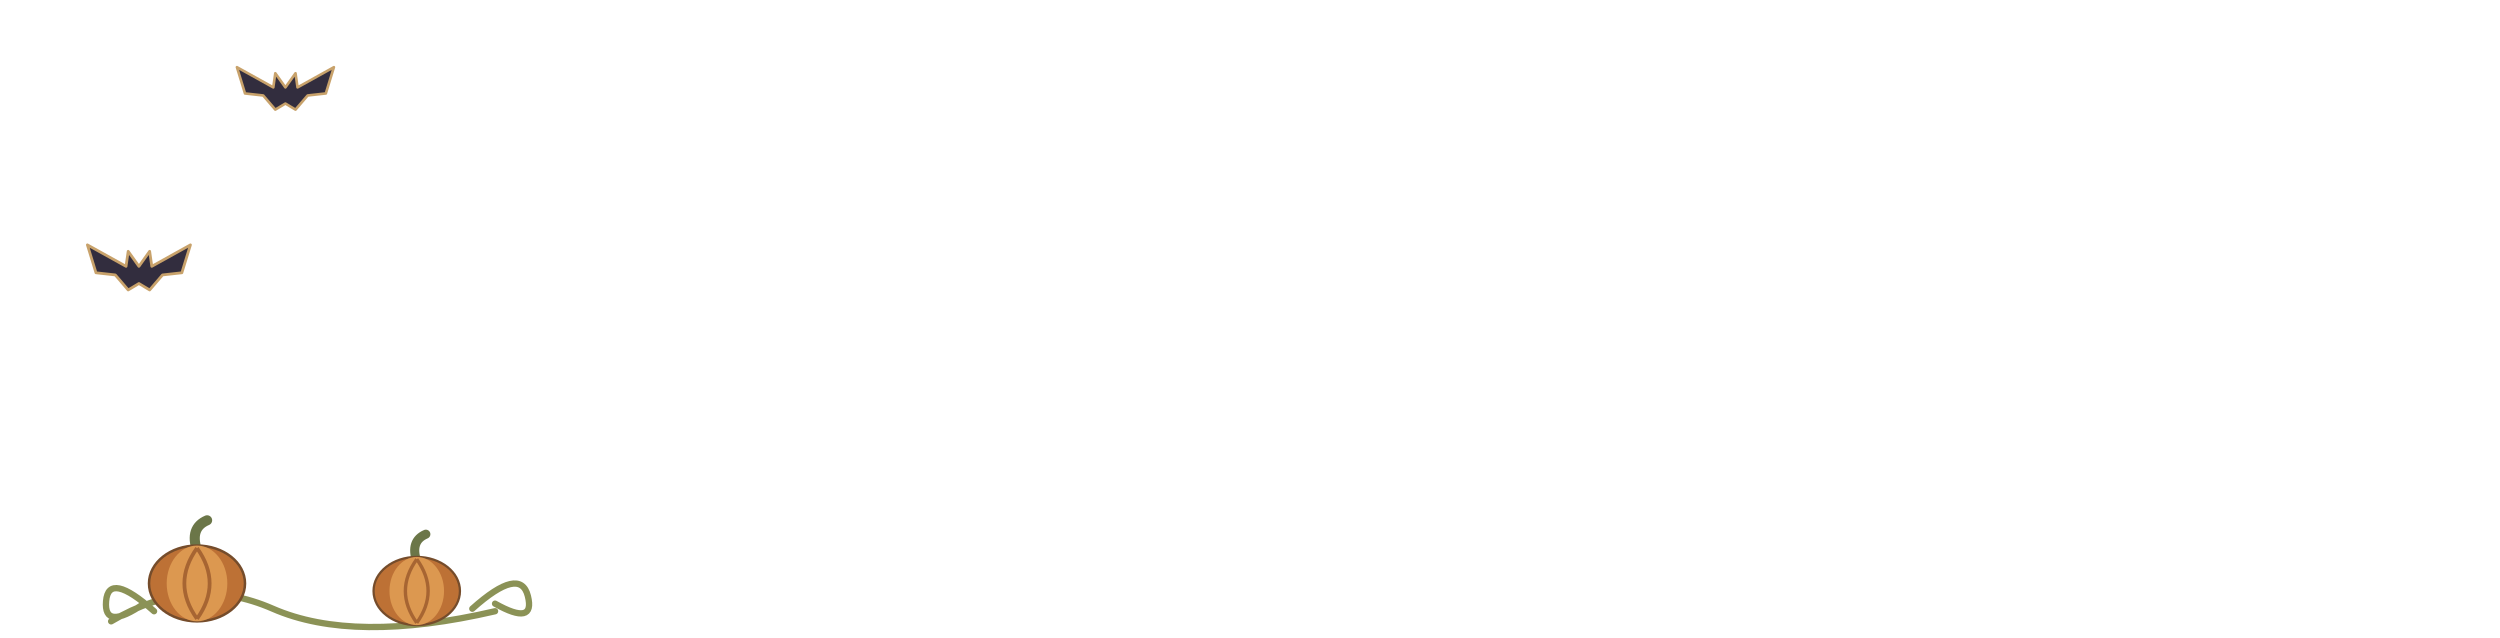
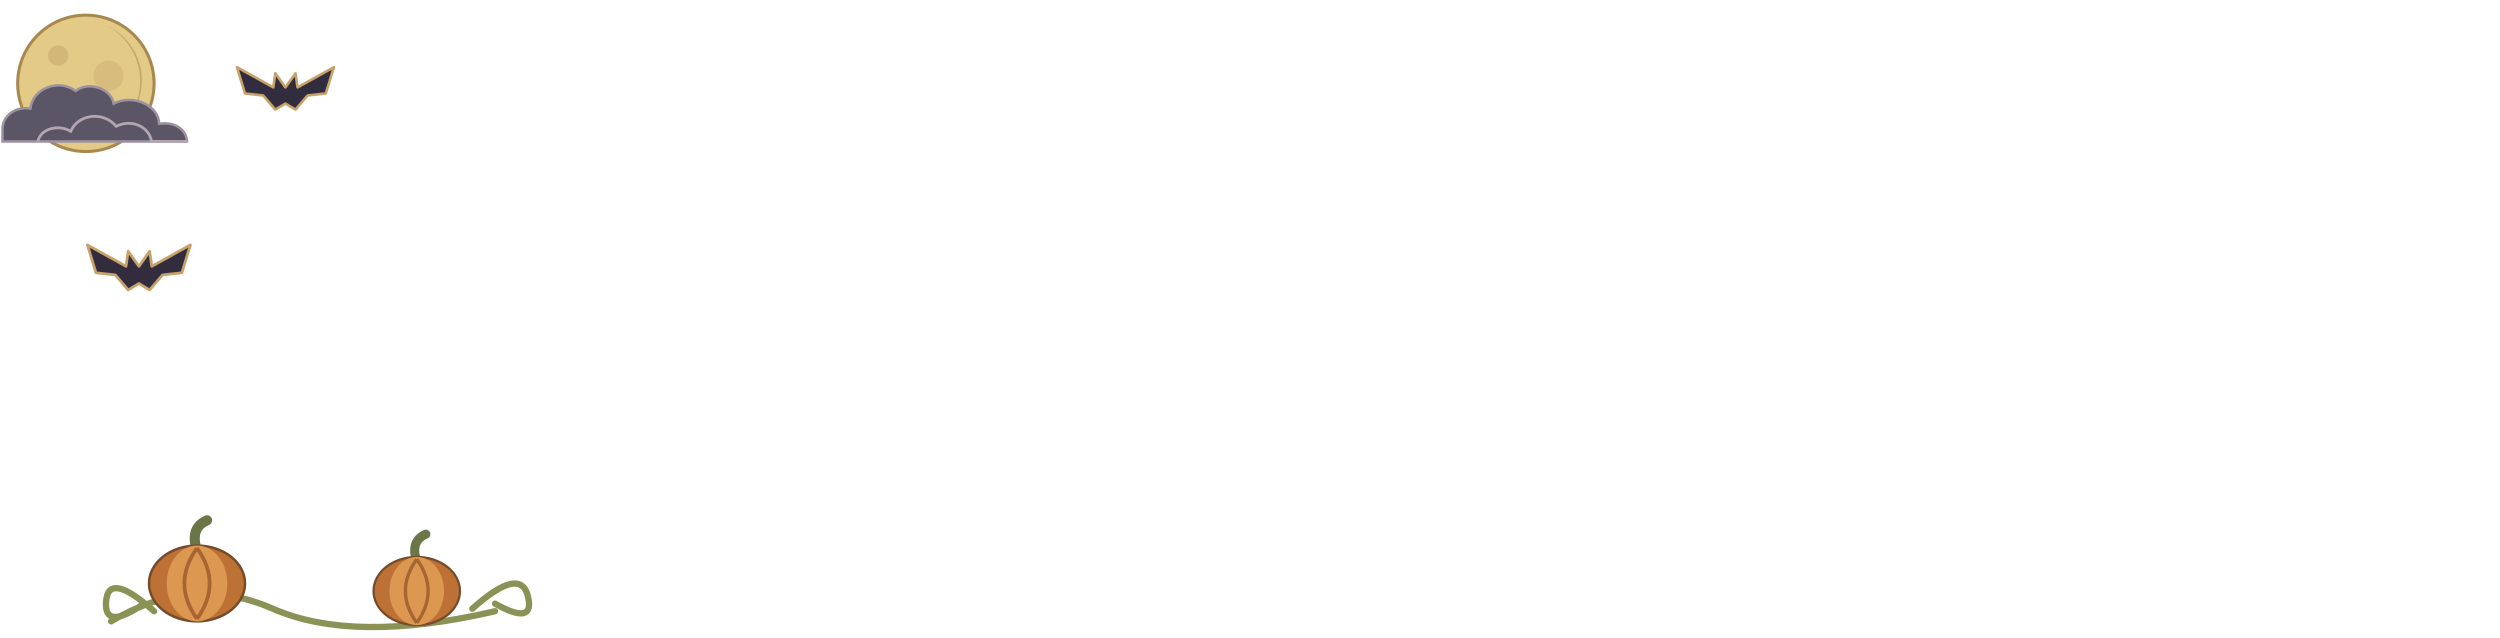
<svg xmlns="http://www.w3.org/2000/svg" viewBox="0 0 989.8 252.3" fill="none">
+   <g>
+     <circle cx="34" cy="33" r="27" fill="#e3ca86" stroke="#a98850" stroke-width="1.2" />
+     <path d="M42 10a24 24 0 0 1 7 39A25 25 0 0 0 42 10Z" fill="#c6a76a" />
+     <circle cx="23" cy="22" r="4" fill="#c1a46c" opacity=".5" />
+     <circle cx="43" cy="30" r="6" fill="#c1a46c" opacity=".35" />
+     <circle cx="29" cy="39" r="2.5" fill="#c1a46c" opacity=".5" />
+     <path d="M1 51c0-5 5-9 11-8 1-8 11-12 18-7 5-4 14-1 15 5 8-4 18 1 18 8 7-1 11 3 11 7H1Z" fill="#5a5666" stroke="#9c92a2" stroke-width="1" />
+     <path d="M15 56c1-5 8-7 13-4 3-7 13-8 18-2 6-3 13 0 14 6h14" stroke="#b4a6b1" stroke-width="1.1" stroke-linecap="round" />
+   </g>
  <g transform="translate(113 37) scale(0.8)">
    <path d="M0-3-5-10-6-3-24-13-20 0-11 1-5 8 0 5 5 8 11 1 20 0 24-13 6-3 5-10Z" fill="#322d3e" stroke="#c8a26b" stroke-width="1.3" stroke-linejoin="round" />
  </g>
  <g transform="translate(55 108) scale(0.85)">
    <path d="M0-3-5-10-6-3-24-13-20 0-11 1-5 8 0 5 5 8 11 1 20 0 24-13 6-3 5-10Z" fill="#322d3e" stroke="#c8a26b" stroke-width="1.3" stroke-linejoin="round" />
  </g>
  <path d="M44 246q32-19 64-5t88 1M61 242q-18-16-19-4t15 1M187 241q19-17 22-5t-13 3" stroke="#8b9256" stroke-width="2.5" stroke-linecap="round" />
  <g transform="translate(78 231) scale(1)">
    <path d="M0-13q-3-9 4-12" stroke="#6b7648" stroke-width="4" stroke-linecap="round" />
    <ellipse rx="19" ry="15" fill="#bd7135" stroke="#754c2b" />
    <ellipse rx="12" ry="15" fill="#dc9850" />
    <path d="M0-14q-10 14 0 28M0-14q10 14 0 28" stroke="#a76532" stroke-width="1.5" />
  </g>
  <g transform="translate(165 234) scale(0.9)">
    <path d="M0-13q-3-9 4-12" stroke="#6b7648" stroke-width="4" stroke-linecap="round" />
    <ellipse rx="19" ry="15" fill="#bd7135" stroke="#754c2b" />
    <ellipse rx="12" ry="15" fill="#dc9850" />
    <path d="M0-14q-10 14 0 28M0-14q10 14 0 28" stroke="#a76532" stroke-width="1.5" />
  </g>
</svg>
